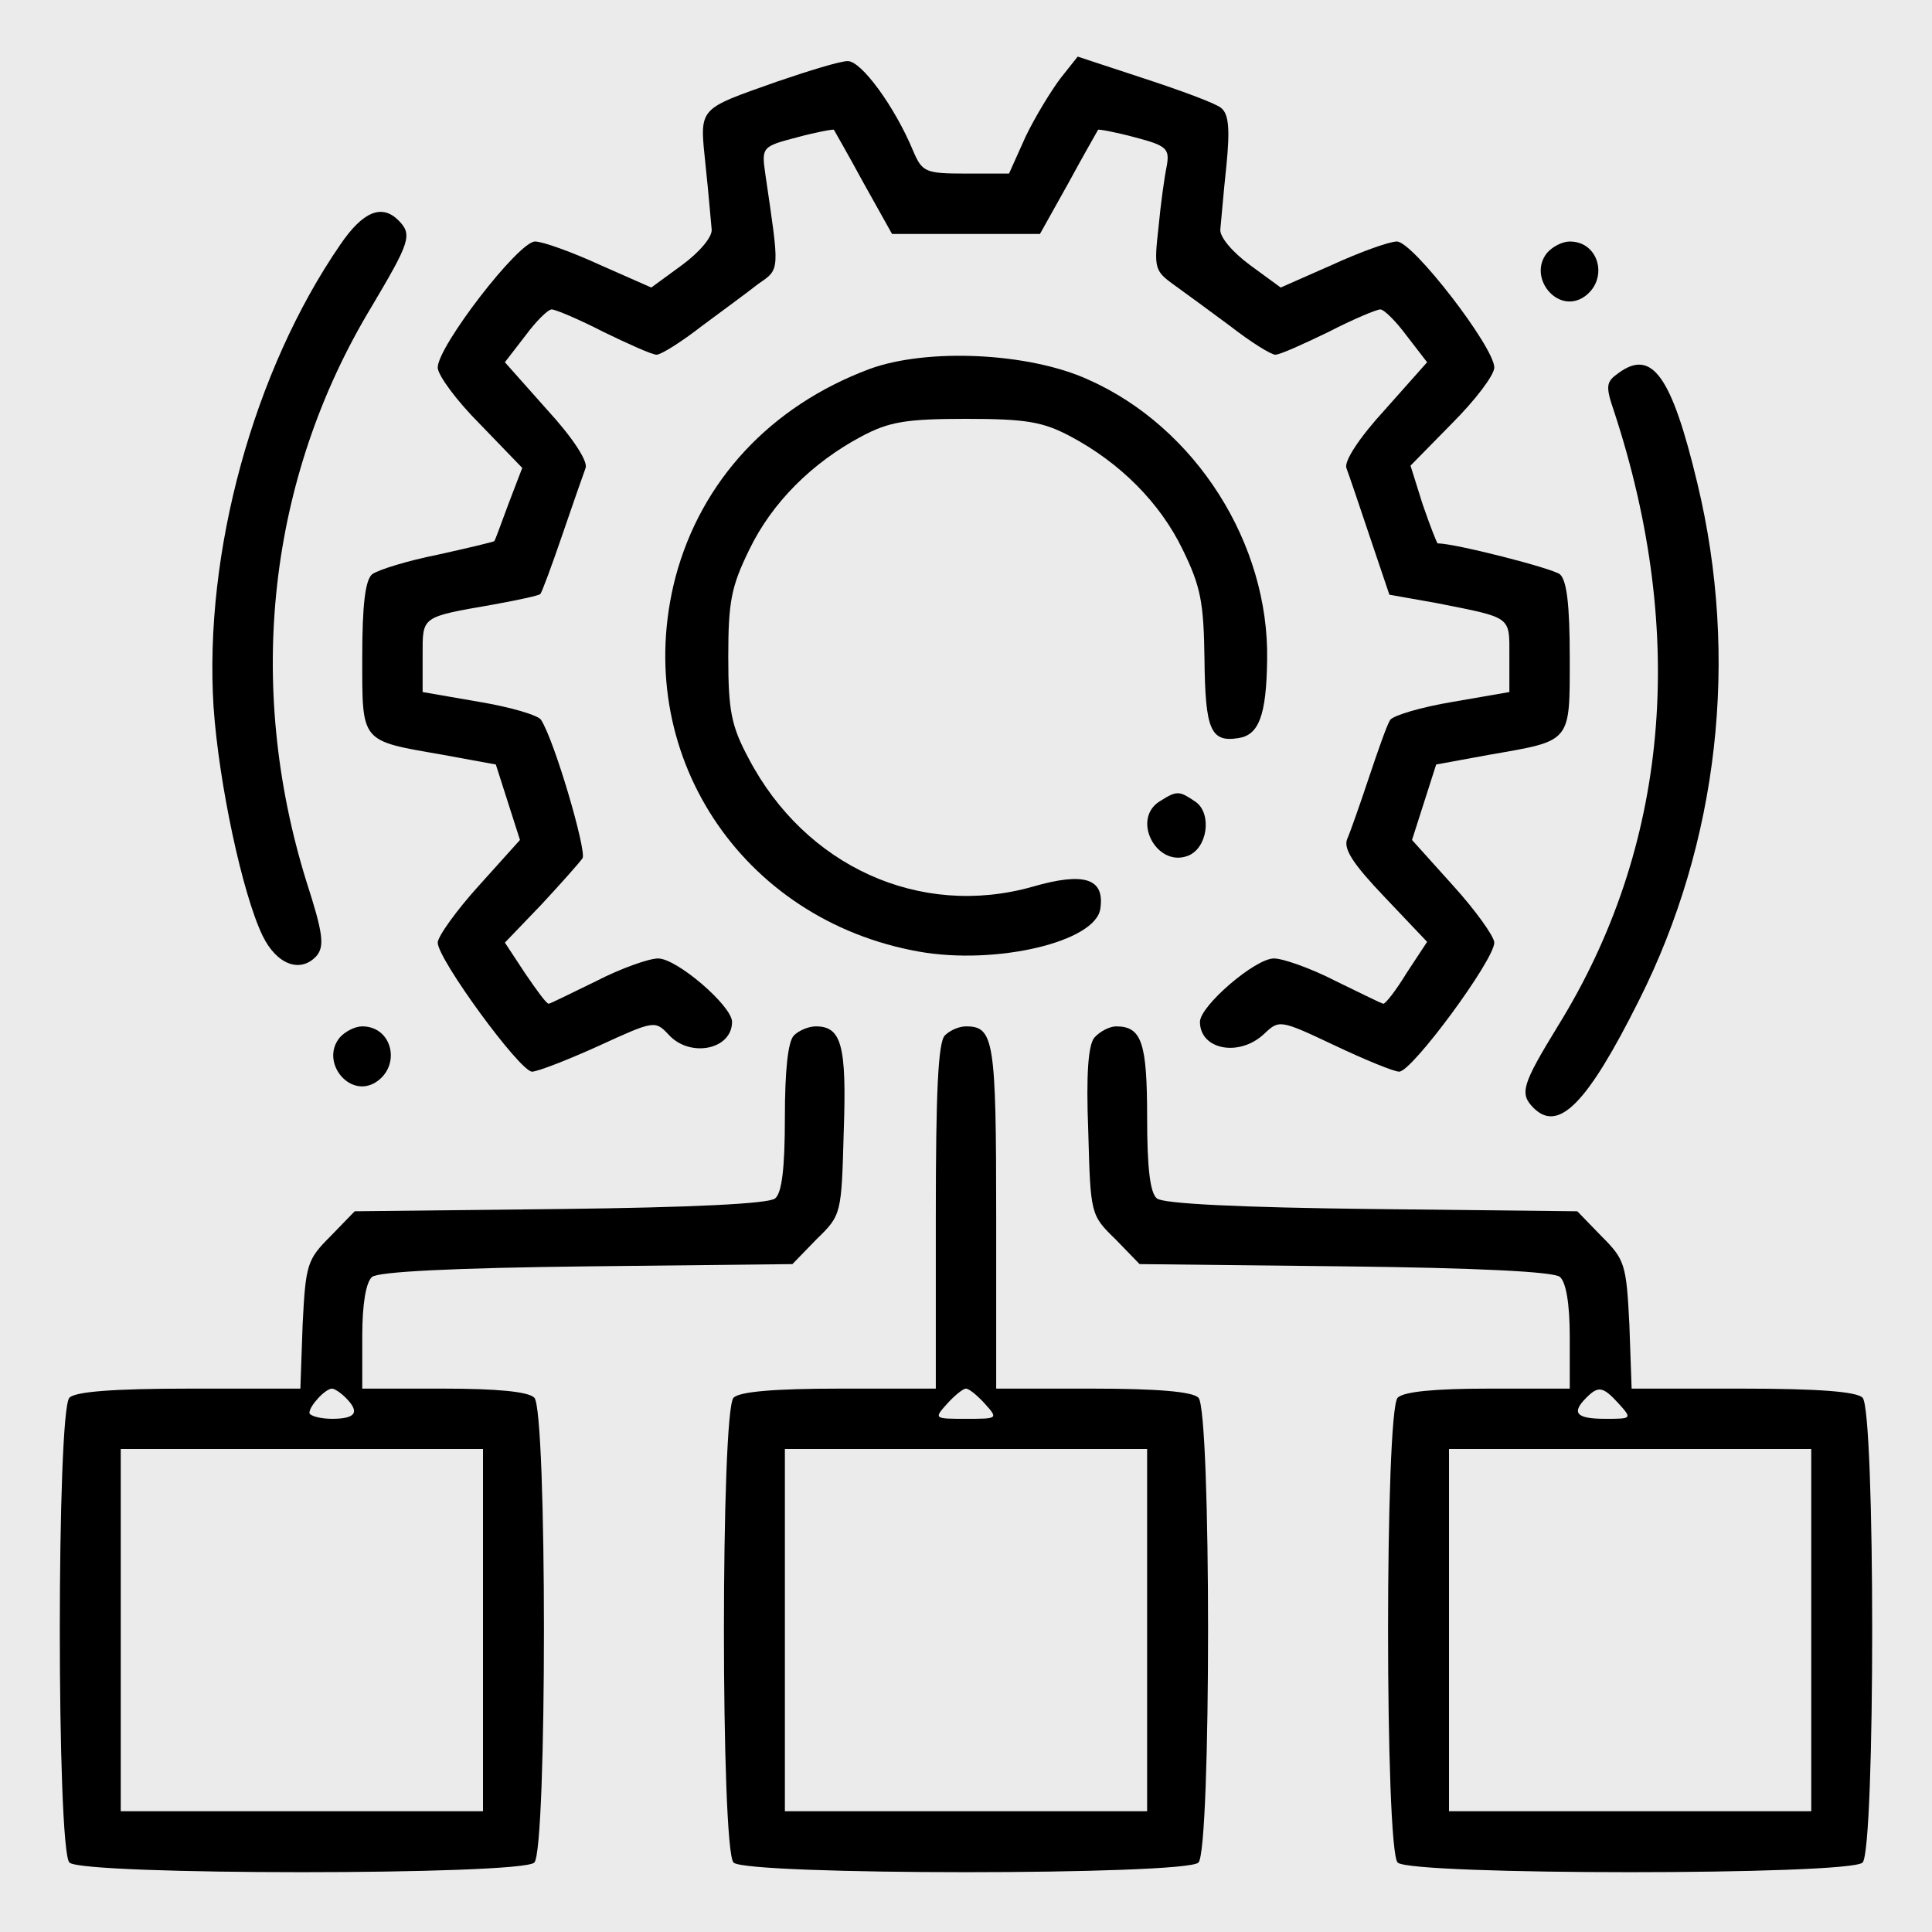
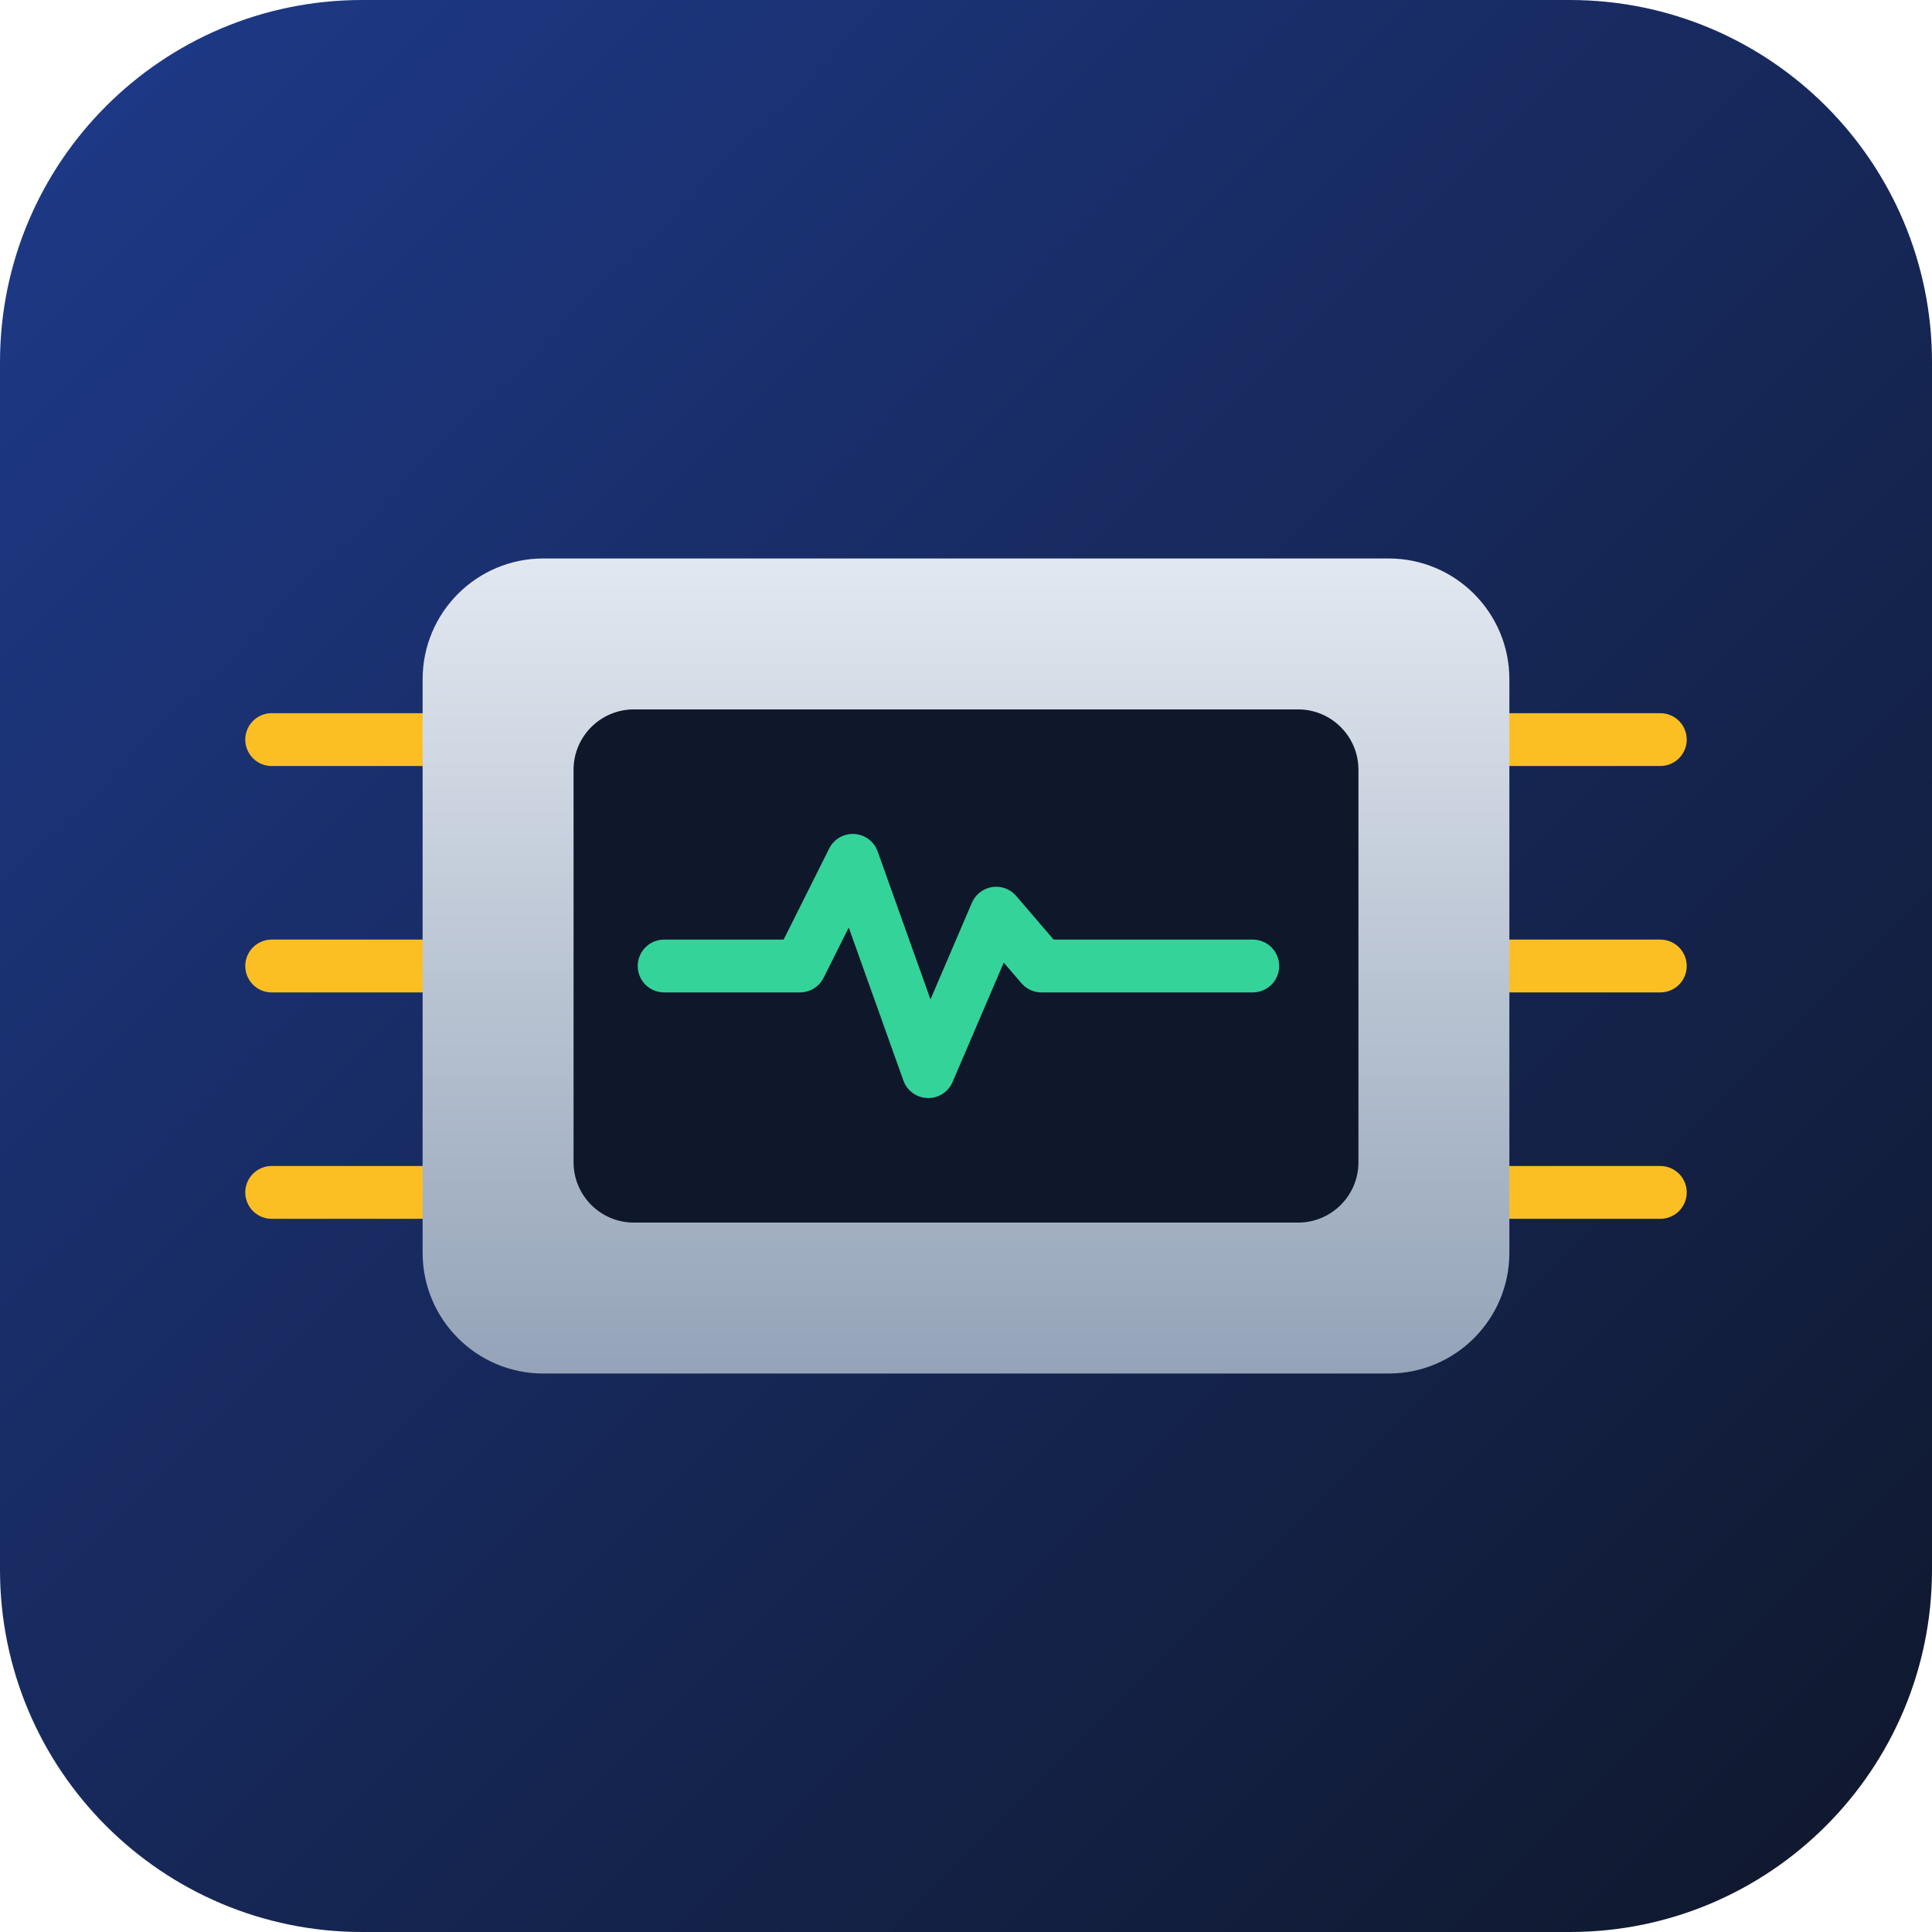
- <svg xmlns="http://www.w3.org/2000/svg" width="100%" height="100%" viewBox="0 0 256 256" version="1.1" xml:space="preserve" style="fill-rule:evenodd;clip-rule:evenodd;stroke-linejoin:round;stroke-miterlimit:2;">
-   <g id="Ebene1">
-     <rect x="-14.351" y="-6.242" width="315.109" height="376.523" style="fill:rgb(235,235,235);" />
+ <svg xmlns="http://www.w3.org/2000/svg" viewBox="0 0 512 512" width="512" height="512">
+   <defs>
+     <linearGradient id="bg" x1="0" y1="0" x2="1" y2="1">
+       <stop offset="0" stop-color="#1e3a8a" />
+       <stop offset="1" stop-color="#0f172a" />
+     </linearGradient>
+     <linearGradient id="chip" x1="0" y1="0" x2="0" y2="1">
+       <stop offset="0" stop-color="#e2e8f0" />
+       <stop offset="1" stop-color="#94a3b8" />
+     </linearGradient>
+   </defs>
+   <rect width="512" height="512" rx="96" fill="url(#bg)" />
+   <g stroke="#fbbf24" stroke-width="14" stroke-linecap="round">
+     <line x1="120" y1="196" x2="72" y2="196" />
+     <line x1="120" y1="256" x2="72" y2="256" />
+     <line x1="120" y1="316" x2="72" y2="316" />
+     <line x1="392" y1="196" x2="440" y2="196" />
+     <line x1="392" y1="256" x2="440" y2="256" />
+     <line x1="392" y1="316" x2="440" y2="316" />
  </g>
-   <g transform="matrix(0.1,0,0,-0.1,0,256)">
-     <path d="M1030,2452C923,2414 927,2419 935,2340C939,2303 942,2265 943,2256C944,2246 927,2226 904,2209L863,2179L795,2209C758,2226 719,2240 709,2240C687,2240 580,2101 580,2073C580,2063 605,2029 636,1998L692,1940L674,1893C664,1866 656,1844 655,1843C654,1842 621,1834 580,1825C540,1817 501,1805 493,1799C484,1791 480,1759 480,1689C480,1575 477,1579 586,1560L657,1547L689,1447L635,1387C605,1354 580,1319 580,1311C580,1289 689,1140 705,1140C712,1140 751,1155 793,1174C867,1208 868,1208 886,1189C914,1158 970,1169 970,1206C970,1227 897,1290 872,1290C860,1290 823,1277 790,1260C757,1244 729,1230 727,1230C724,1230 711,1248 696,1270L669,1311L717,1361C743,1389 768,1417 772,1423C777,1434 735,1578 717,1606C714,1612 677,1623 635,1630L560,1643L560,1691C560,1744 557,1742 654,1759C687,1765 715,1771 716,1773C718,1775 731,1810 745,1851C759,1892 773,1932 776,1940C779,1949 759,1980 725,2017L669,2080L696,2115C710,2134 726,2150 731,2150C736,2150 767,2137 800,2120C833,2104 864,2090 870,2090C876,2090 903,2107 930,2128C957,2148 991,2173 1005,2184C1034,2204 1033,2200 1014,2330C1009,2365 1010,2366 1056,2378C1082,2385 1104,2389 1105,2388C1106,2386 1124,2355 1144,2318L1182,2250L1378,2250L1416,2318C1436,2355 1454,2386 1455,2388C1456,2389 1478,2385 1504,2378C1546,2367 1550,2363 1546,2340C1543,2326 1538,2290 1535,2258C1529,2205 1530,2201 1555,2183C1569,2173 1603,2148 1630,2128C1657,2107 1684,2090 1690,2090C1696,2090 1727,2104 1760,2120C1793,2137 1824,2150 1829,2150C1834,2150 1850,2134 1864,2115L1891,2080L1835,2017C1801,1980 1781,1949 1784,1940C1787,1932 1801,1891 1815,1849L1841,1772L1903,1761C2004,1741 2000,1744 2000,1691L2000,1643L1925,1630C1883,1623 1846,1612 1842,1606C1838,1600 1826,1566 1814,1530C1802,1494 1789,1457 1785,1448C1780,1435 1793,1415 1835,1371L1891,1312L1864,1271C1850,1248 1836,1230 1833,1230C1831,1230 1803,1244 1770,1260C1737,1277 1700,1290 1688,1290C1663,1290 1590,1227 1590,1206C1590,1169 1642,1159 1675,1190C1695,1209 1696,1209 1768,1175C1808,1156 1847,1140 1854,1140C1871,1140 1980,1288 1980,1311C1980,1319 1955,1354 1925,1387L1871,1447L1903,1547L1974,1560C2083,1579 2080,1575 2080,1689C2080,1759 2076,1791 2067,1799C2057,1807 1928,1840 1905,1840C1904,1840 1895,1863 1885,1892L1869,1943L1924,1999C1955,2030 1980,2063 1980,2073C1980,2100 1872,2240 1851,2240C1841,2240 1802,2226 1765,2209L1697,2179L1656,2209C1633,2226 1616,2246 1617,2256C1618,2265 1621,2303 1625,2340C1630,2390 1628,2409 1618,2417C1611,2423 1565,2440 1516,2456L1428,2485L1405,2456C1393,2440 1372,2406 1359,2379L1337,2330L1280,2330C1226,2330 1222,2332 1210,2360C1186,2418 1141,2480 1123,2479C1113,2479 1071,2466 1030,2452Z" style="fill-rule:nonzero;" />
-     <path d="M451,2236C336,2069 270,1828 283,1623C290,1522 321,1376 348,1320C367,1281 399,1270 420,1294C430,1307 428,1324 406,1392C325,1653 355,1926 492,2153C543,2239 547,2249 528,2268C506,2290 481,2280 451,2236Z" style="fill-rule:nonzero;" />
-     <path d="M2050,2225C2024,2193 2063,2144 2098,2166C2132,2188 2120,2240 2080,2240C2070,2240 2057,2233 2050,2225Z" style="fill-rule:nonzero;" />
-     <path d="M1152,2071C1021,2022 929,1923 895,1795C835,1564 981,1341 1218,1299C1320,1281 1452,1312 1458,1356C1464,1396 1437,1405 1368,1385C1219,1343 1067,1412 992,1555C969,1598 965,1618 965,1690C965,1763 969,1783 993,1832C1023,1894 1076,1947 1142,1982C1178,2001 1200,2005 1280,2005C1360,2005 1382,2001 1418,1982C1484,1947 1537,1894 1567,1832C1591,1783 1595,1762 1596,1687C1597,1593 1604,1576 1641,1582C1668,1586 1678,1612 1679,1685C1682,1840 1584,1994 1442,2057C1363,2093 1228,2099 1152,2071Z" style="fill-rule:nonzero;" />
-     <path d="M2145,2066C2128,2054 2127,2049 2139,2014C2236,1718 2211,1437 2064,1200C2017,1123 2013,1111 2032,1092C2065,1059 2103,1097 2172,1235C2277,1444 2305,1688 2249,1920C2215,2062 2189,2098 2145,2066Z" style="fill-rule:nonzero;" />
-     <path d="M1538,1499C1498,1476 1532,1410 1574,1426C1600,1436 1606,1481 1585,1497C1563,1512 1560,1513 1538,1499Z" style="fill-rule:nonzero;" />
-     <path d="M450,1185C424,1153 463,1104 498,1126C532,1148 520,1200 480,1200C470,1200 457,1193 450,1185Z" style="fill-rule:nonzero;" />
-     <path d="M1052,1188C1044,1180 1040,1141 1040,1079C1040,1012 1036,979 1027,972C1019,965 917,960 742,958L470,955L438,922C407,891 405,885 401,805L398,720L251,720C150,720 100,716 92,708C75,691 75,109 92,92C109,75 691,75 708,92C725,109 725,691 708,708C700,716 659,720 588,720L480,720L480,789C480,833 485,861 493,868C501,875 603,880 778,882L1050,885L1082,918C1115,950 1115,951 1118,1061C1122,1175 1115,1200 1081,1200C1072,1200 1059,1195 1052,1188ZM458,708C477,689 472,680 440,680C424,680 410,684 410,688C410,697 431,720 440,720C443,720 451,715 458,708ZM640,640L640,160L160,160L160,640L640,640Z" style="fill-rule:nonzero;" />
-     <path d="M1252,1188C1243,1179 1240,1112 1240,948L1240,720L1112,720C1026,720 980,716 972,708C955,691 955,109 972,92C989,75 1571,75 1588,92C1605,109 1605,691 1588,708C1580,716 1534,720 1448,720L1320,720L1320,948C1320,1182 1317,1200 1280,1200C1271,1200 1259,1195 1252,1188ZM1305,700C1323,680 1322,680 1280,680C1238,680 1237,680 1255,700C1265,711 1276,720 1280,720C1284,720 1295,711 1305,700ZM1520,640L1520,160L1040,160L1040,640L1520,640Z" style="fill-rule:nonzero;" />
-     <path d="M1450,1185C1442,1175 1439,1137 1442,1061C1445,951 1445,950 1478,918L1510,885L1782,882C1957,880 2059,875 2067,868C2075,861 2080,833 2080,789L2080,720L1972,720C1901,720 1860,716 1852,708C1835,691 1835,109 1852,92C1869,75 2451,75 2468,92C2485,109 2485,691 2468,708C2460,716 2410,720 2309,720L2162,720L2159,805C2155,885 2153,891 2122,922L2090,955L1818,958C1643,960 1541,965 1533,972C1524,979 1520,1012 1520,1079C1520,1178 1513,1200 1479,1200C1470,1200 1457,1193 1450,1185ZM2145,700C2163,680 2162,680 2127,680C2088,680 2082,688 2102,708C2118,724 2124,723 2145,700ZM2400,640L2400,160L1920,160L1920,640L2400,640Z" style="fill-rule:nonzero;" />
-   </g>
+   <rect x="112" y="148" width="288" height="216" rx="32" fill="url(#chip)" />
+   <rect x="152" y="188" width="208" height="136" rx="16" fill="#0f172a" />
+   <path d="M176 256 h36 l14 -28 20 56 18 -42 12 14 h56" fill="none" stroke="#34d399" stroke-width="14" stroke-linecap="round" stroke-linejoin="round" />
</svg>
